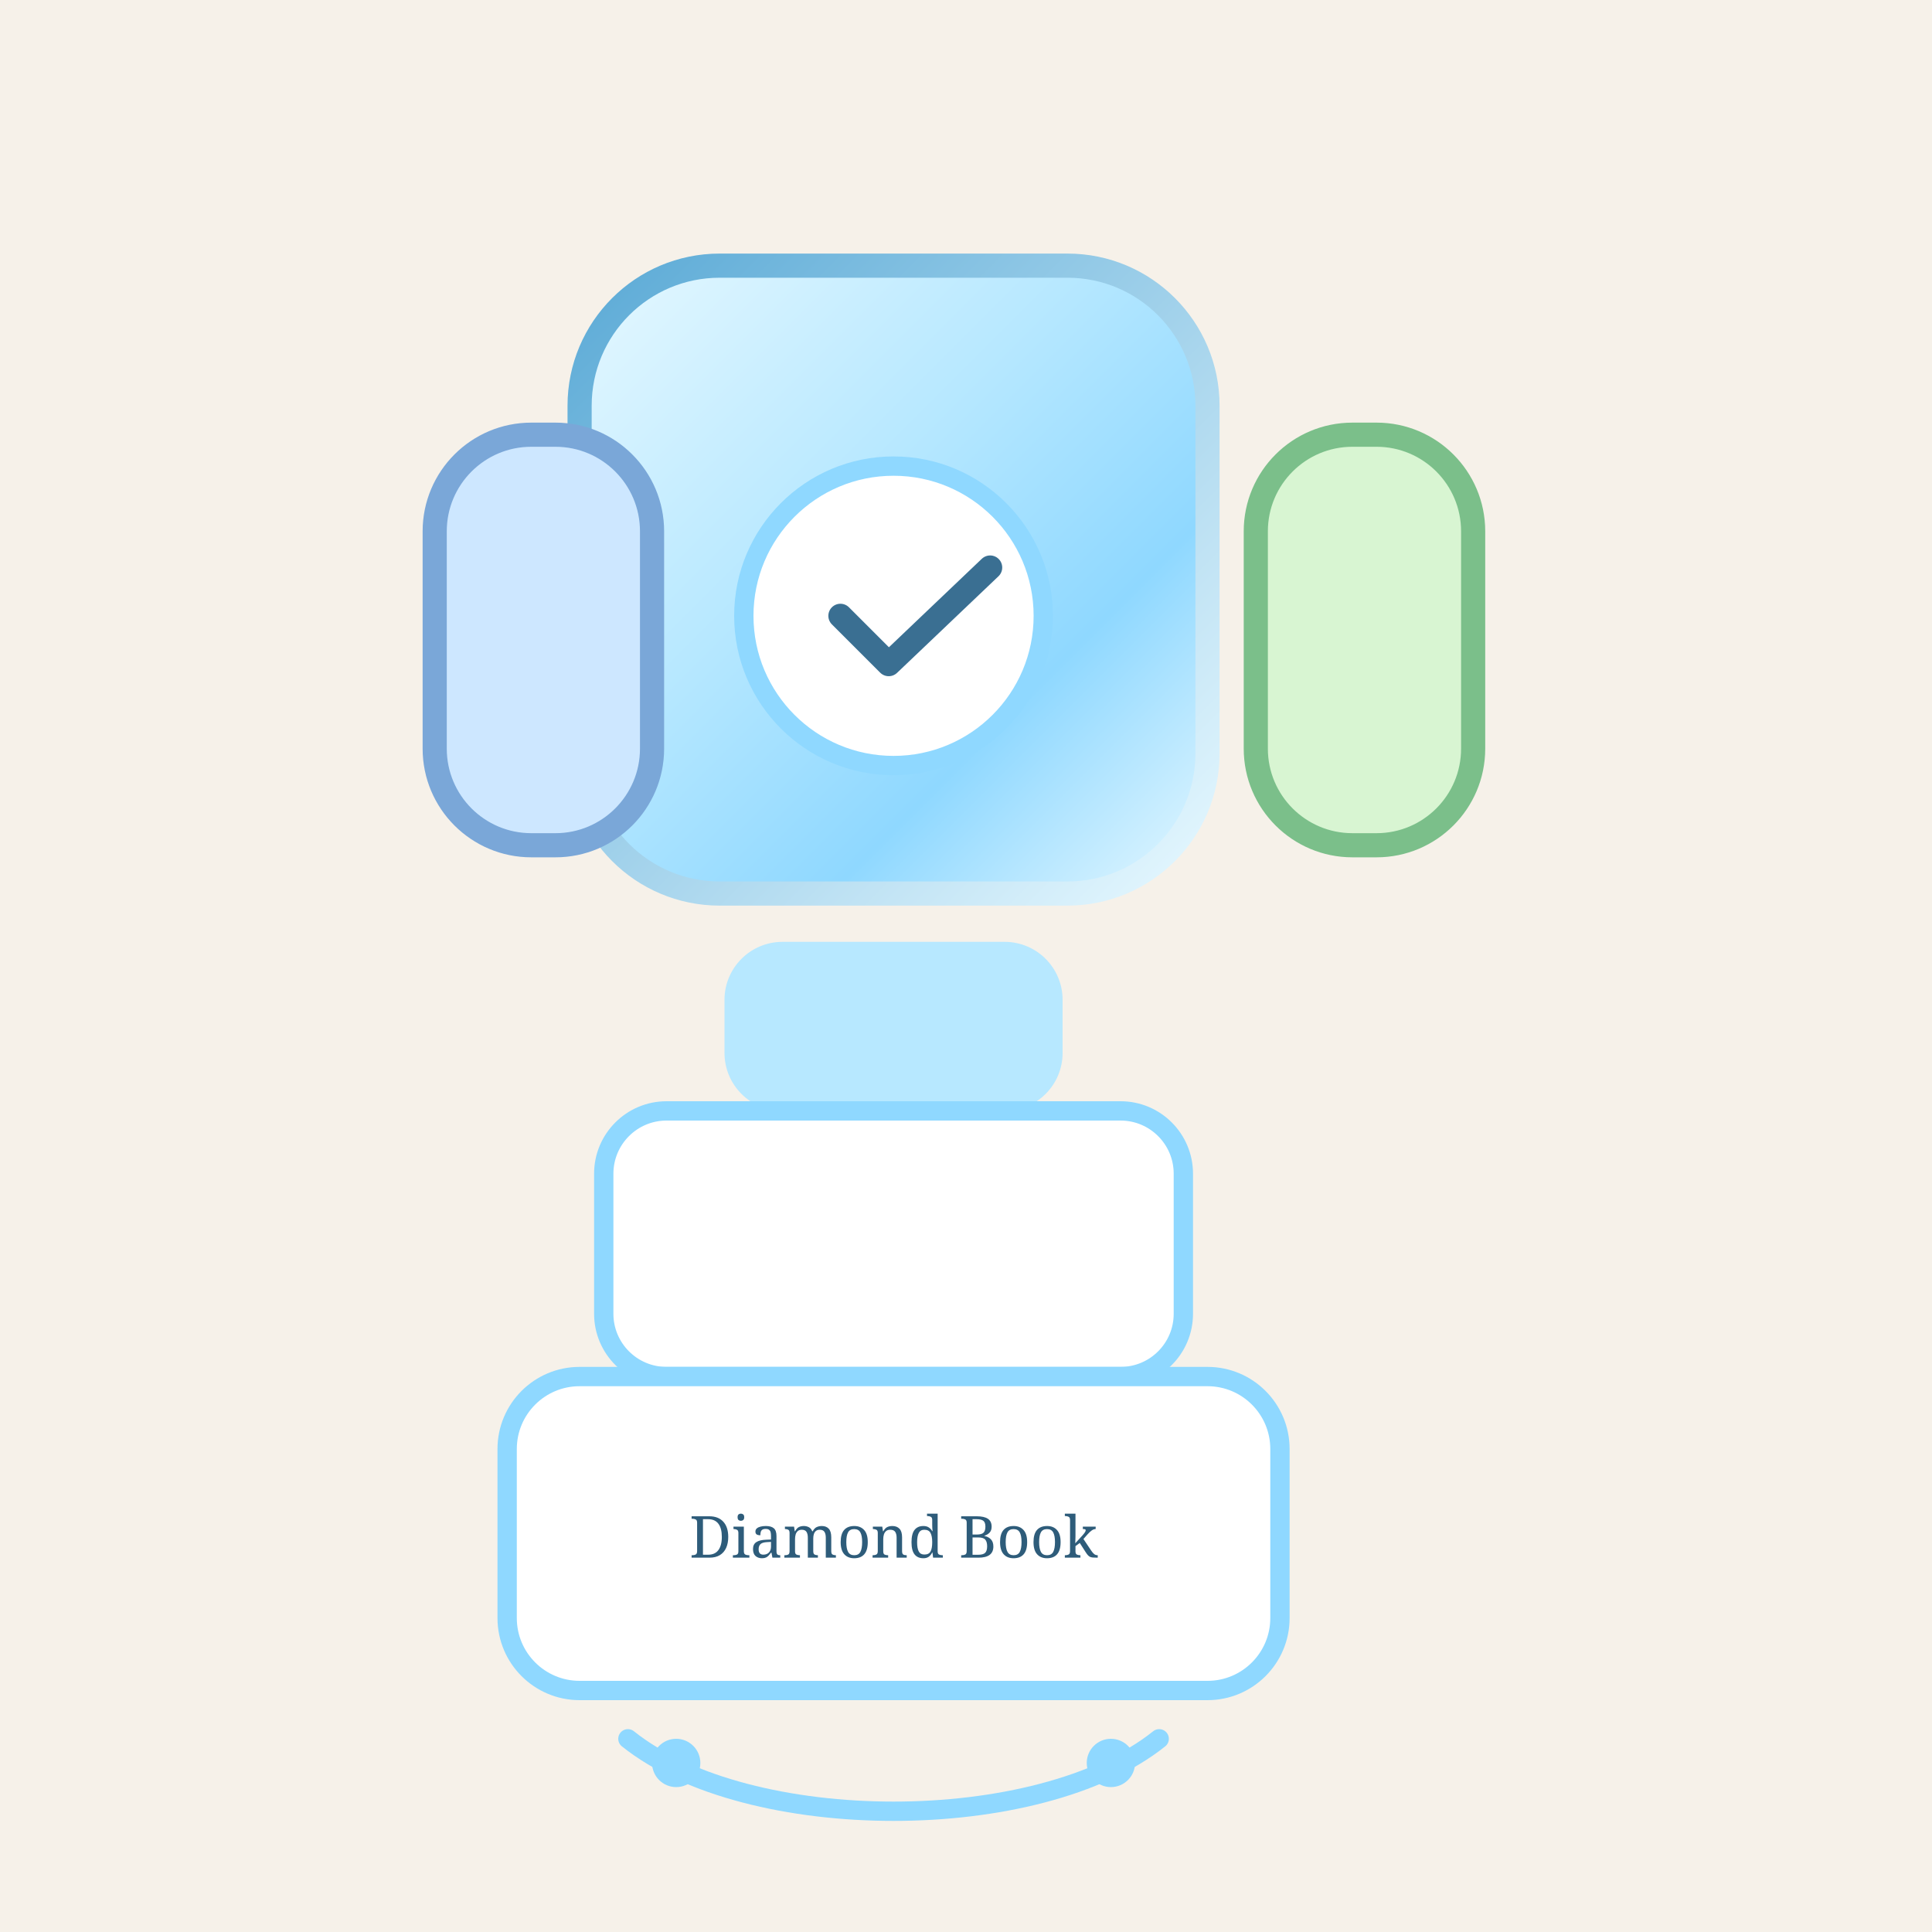
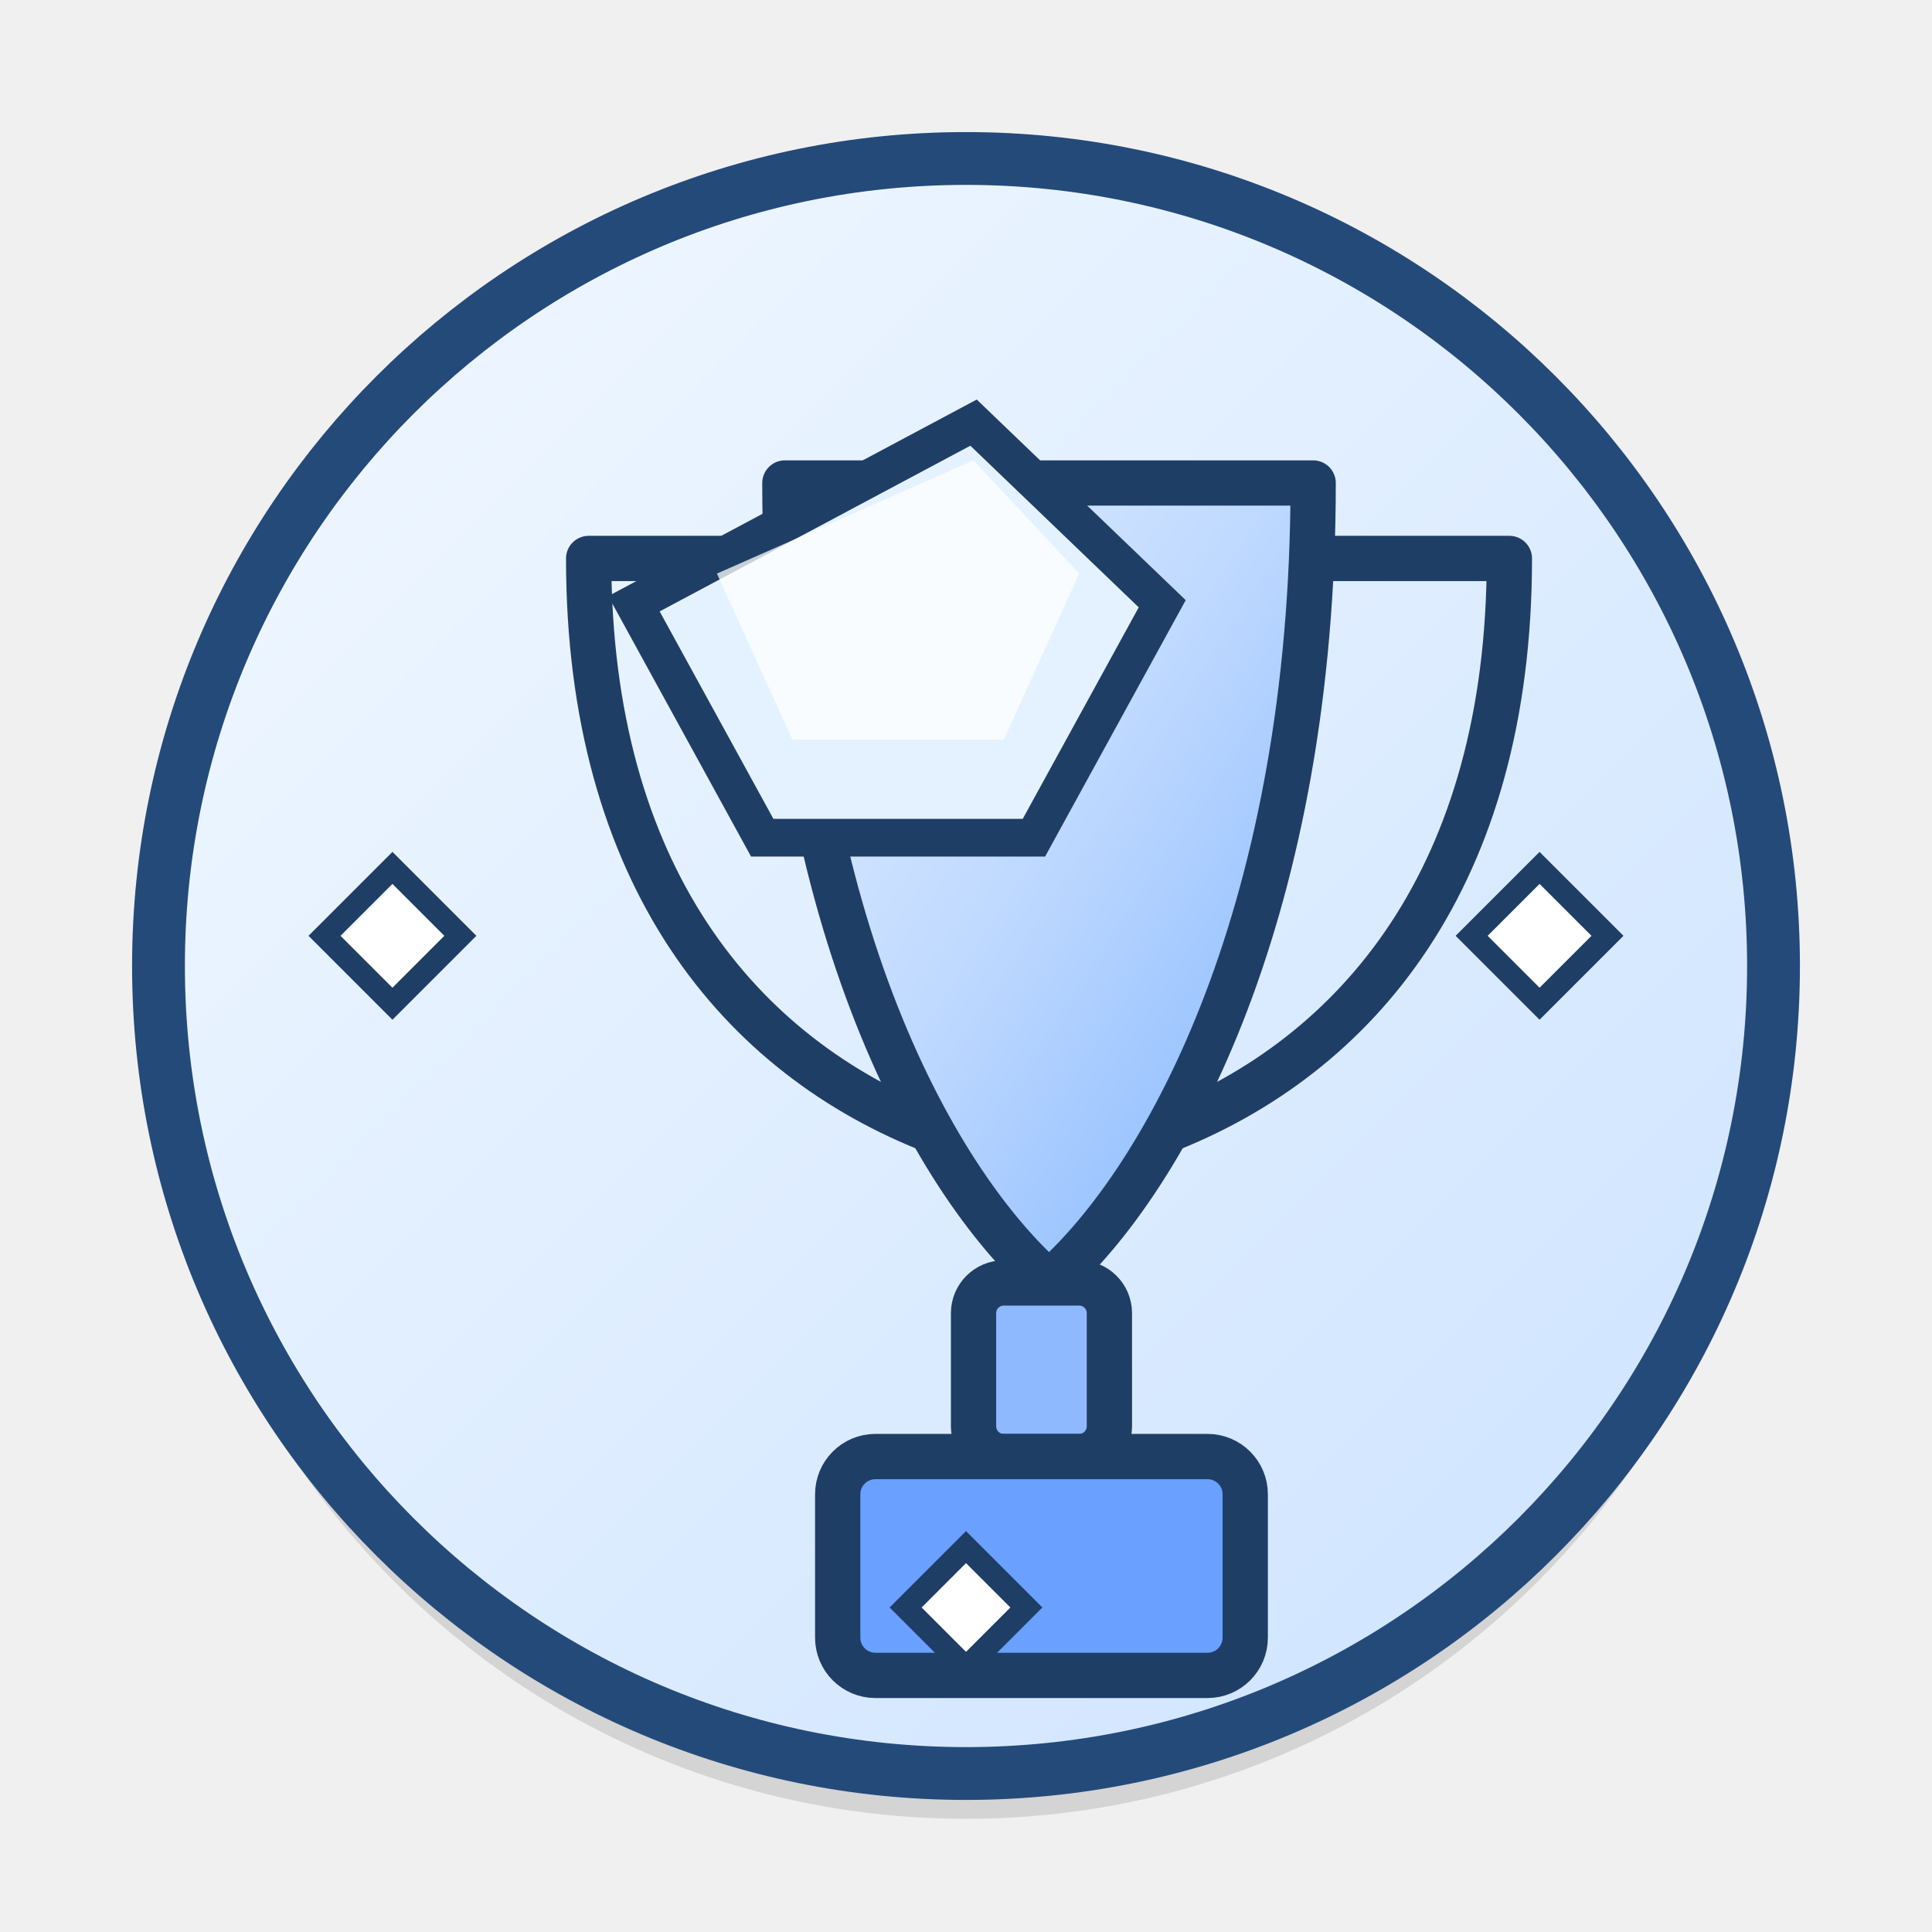
- <svg xmlns="http://www.w3.org/2000/svg" width="800" height="800" viewBox="0 0 800 800" fill="none">
+ <svg xmlns="http://www.w3.org/2000/svg" viewBox="0 0 512 512">
  <defs>
-     <linearGradient id="diamond" x1="0" y1="0" x2="1" y2="1">
-       <stop offset="0" stop-color="#E6F8FF" />
-       <stop offset="0.4" stop-color="#B7E8FF" />
-       <stop offset="0.7" stop-color="#8FD8FF" />
-       <stop offset="1" stop-color="#E6F8FF" />
+     <linearGradient id="trophyPlatinum" x1="0%" y1="0%" x2="100%" y2="100%">
+       <stop offset="0%" stop-color="#e7f2ff" />
+       <stop offset="50%" stop-color="#bcd7ff" />
+       <stop offset="100%" stop-color="#7db3ff" />
    </linearGradient>
-     <linearGradient id="diamondEdge" x1="0" y1="0" x2="1" y2="1">
-       <stop offset="0" stop-color="#5BAAD6" />
-       <stop offset="1" stop-color="#E6F8FF" />
+     <linearGradient id="trophyPlatinumGlow" x1="0%" y1="0%" x2="100%" y2="100%">
+       <stop offset="0%" stop-color="#f3f9ff" />
+       <stop offset="100%" stop-color="#cbe2ff" />
    </linearGradient>
  </defs>
-   <rect width="800" height="800" fill="#F6F1E9" />
-   <g transform="translate(90 70)">
-     <rect x="150" y="40" width="260" height="260" rx="58" fill="url(#diamond)" stroke="url(#diamondEdge)" stroke-width="10" />
-     <rect x="90" y="110" width="90" height="170" rx="40" fill="#CDE7FF" stroke="#7AA7D8" stroke-width="10" />
-     <rect x="430" y="110" width="90" height="170" rx="40" fill="#D8F5D2" stroke="#7BBF8A" stroke-width="10" />
-     <circle cx="280" cy="185" r="62" fill="#FFFFFF" stroke="#8FD8FF" stroke-width="8" />
-     <path d="M258 185L278 205L320 165" stroke="#3A6F92" stroke-width="10" stroke-linecap="round" stroke-linejoin="round" />
-     <rect x="210" y="320" width="140" height="70" rx="24" fill="#B7E8FF" />
-     <rect x="160" y="390" width="240" height="110" rx="26" fill="#FFFFFF" stroke="#8FD8FF" stroke-width="8" />
-     <rect x="120" y="500" width="320" height="130" rx="30" fill="#FFFFFF" stroke="#8FD8FF" stroke-width="8" />
-     <text x="280" y="575" text-anchor="middle" font-family="Georgia, serif" font-size="24" fill="#2E5C7A">Diamond Book</text>
-     <path d="M170 650C220 690 340 690 390 650" stroke="#8FD8FF" stroke-width="8" stroke-linecap="round" />
-     <circle cx="190" cy="660" r="10" fill="#8FD8FF" />
-     <circle cx="370" cy="660" r="10" fill="#8FD8FF" />
+   <circle cx="256" cy="268" r="214" fill="#000000" opacity="0.12" />
+   <circle cx="256" cy="256" r="214" fill="url(#trophyPlatinumGlow)" stroke="#244a7a" stroke-width="14" />
+   <g transform="translate(92, 78)" stroke="#1f3e66" stroke-width="12" stroke-linejoin="round">
+     <path d="M116 50 H256 C256 162 218 234 186 262 C154 234 116 162 116 50 Z" fill="url(#trophyPlatinum)" />
+     <path d="M116 70 H64 C64 154 104 202 156 222" fill="none" />
+     <path d="M256 70 H308 C308 154 268 202 216 222" fill="none" />
+     <rect x="166" y="262" width="36" height="46" rx="8" fill="#8fb9ff" />
+     <rect x="130" y="308" width="108" height="58" rx="10" fill="#6aa0ff" />
+   </g>
+   <g transform="translate(156, 112)">
+     <path d="M102 0 L152 48 L118 110 L46 110 L12 48 Z" fill="#e4f2ff" stroke="#1f3e66" stroke-width="10" />
+     <path d="M102 10 L130 40 L110 84 L54 84 L34 40 Z" fill="#ffffff" opacity="0.75" />
+   </g>
+   <g fill="#ffffff" stroke="#1f3e66" stroke-width="6">
+     <path d="M104 230 L122 248 L104 266 L86 248 Z" />
+     <path d="M408 230 L426 248 L408 266 L390 248 Z" />
+     <path d="M256 410 L272 426 L256 442 L240 426 Z" />
  </g>
</svg>
